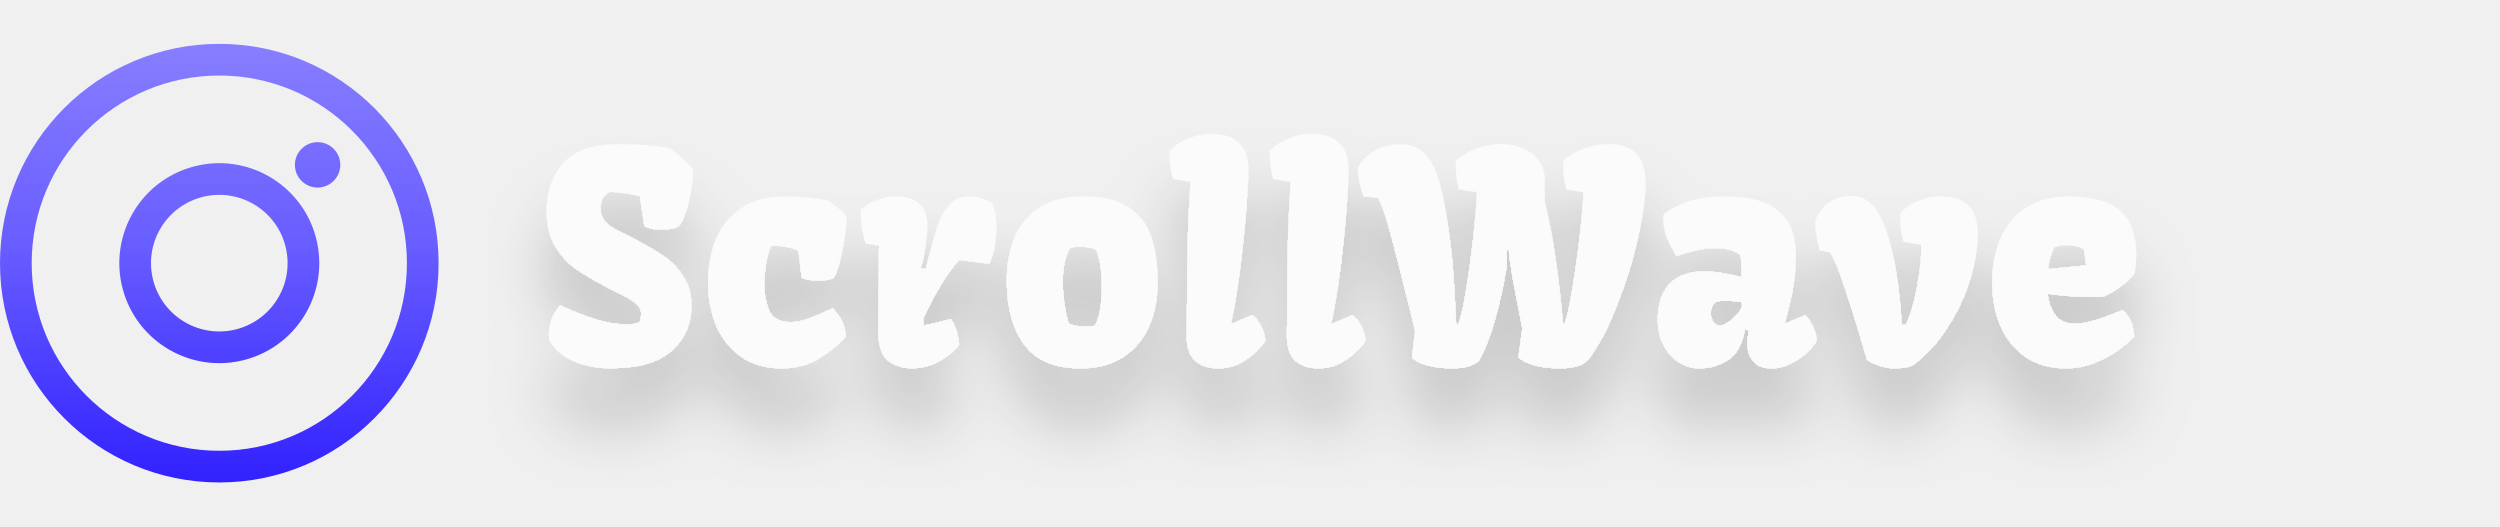
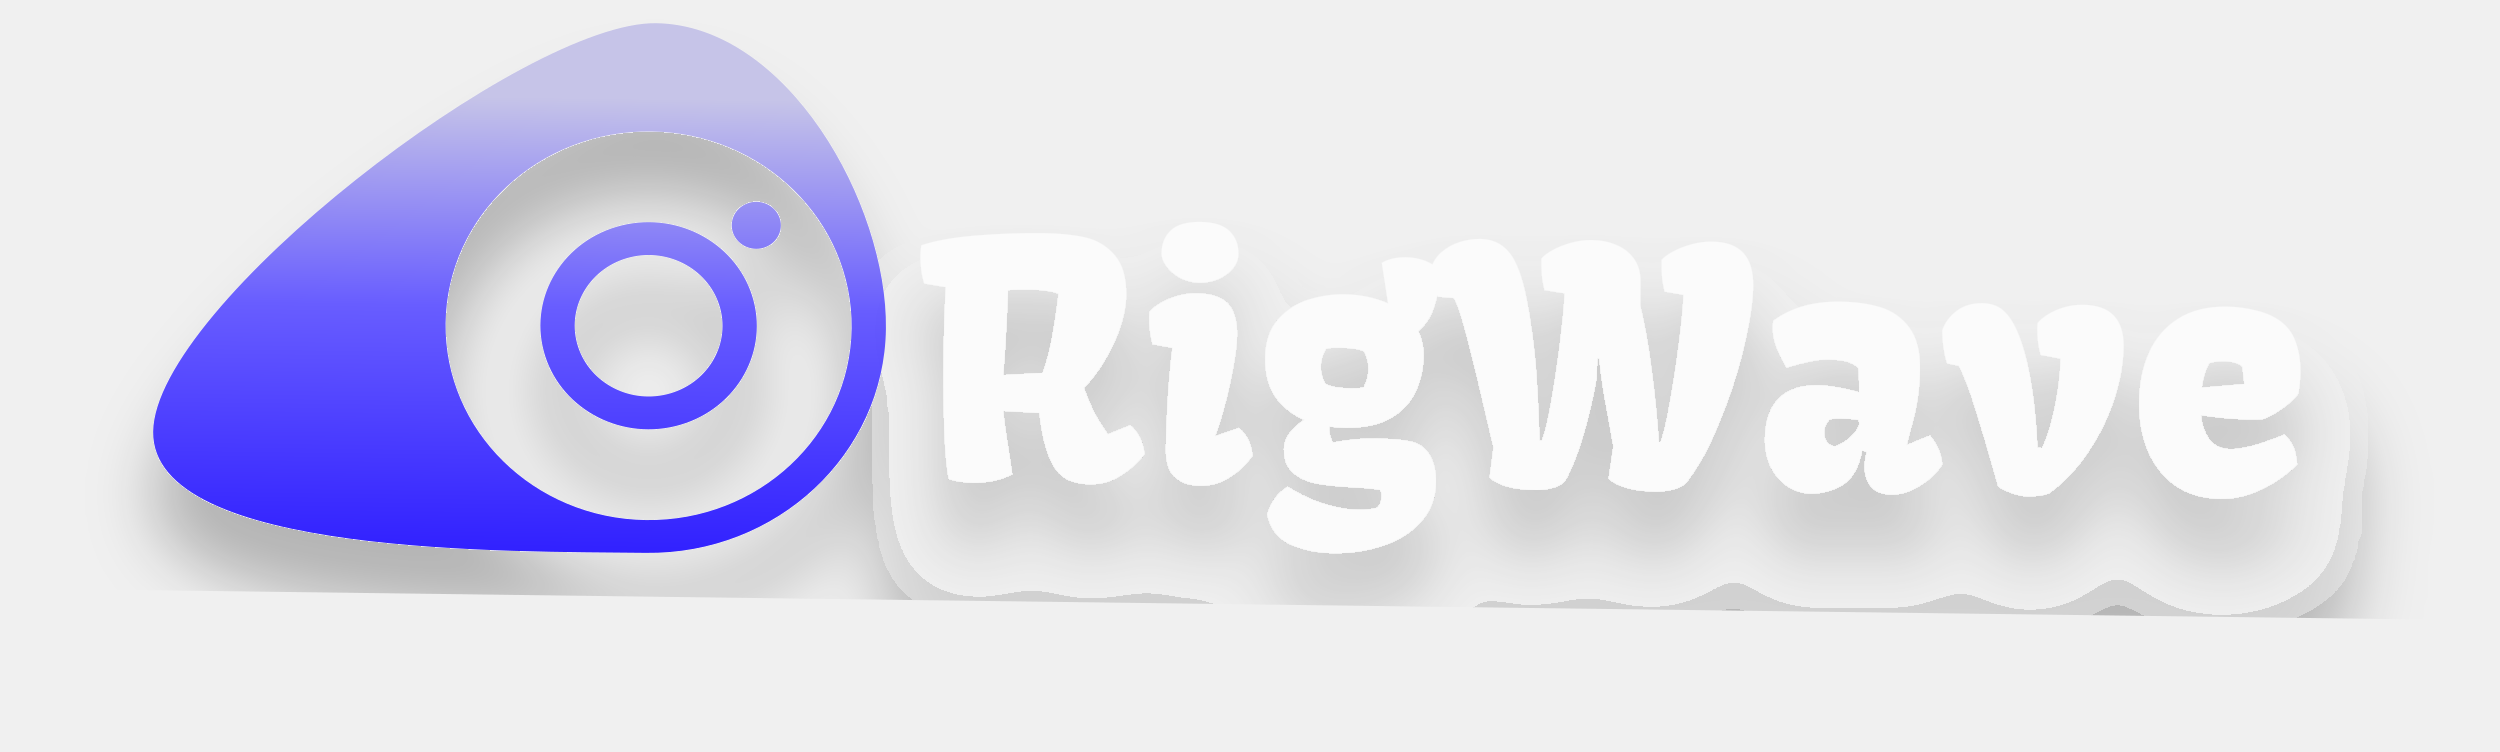
- <svg xmlns="http://www.w3.org/2000/svg" width="171" height="36" viewBox="0 0 171 36" fill="none">
-   <g clip-path="url(#clip0_71_401)">
-     <path fill-rule="evenodd" clip-rule="evenodd" d="M27.833 18C27.833 25.088 22.088 30.833 15 30.833C7.912 30.833 2.167 25.088 2.167 18C2.167 10.912 7.912 5.167 15 5.167C22.088 5.167 27.833 10.912 27.833 18ZM30 18C30 26.284 23.284 33 15 33C6.716 33 0 26.284 0 18C0 9.716 6.716 3 15 3C23.284 3 30 9.716 30 18ZM23.276 11.276C23.276 12.133 22.581 12.828 21.724 12.828C20.867 12.828 20.172 12.133 20.172 11.276C20.172 10.419 20.867 9.724 21.724 9.724C22.581 9.724 23.276 10.419 23.276 11.276ZM10.488 19.209C11.156 21.701 13.717 23.18 16.209 22.512C18.701 21.844 20.18 19.283 19.512 16.791C18.844 14.299 16.283 12.82 13.791 13.488C11.299 14.156 9.82 16.717 10.488 19.209ZM8.395 19.77C9.372 23.418 13.122 25.582 16.77 24.605C20.417 23.627 22.582 19.878 21.605 16.23C20.627 12.582 16.878 10.418 13.23 11.395C9.582 12.373 7.418 16.122 8.395 19.77Z" fill="url(#paint0_linear_71_401)" />
-     <g opacity="0.7" filter="url(#filter0_d_71_401)">
-       <path d="M37.547 22.861C37.547 22.529 37.609 22.194 37.732 21.855C37.856 21.517 38.048 21.198 38.309 20.898C39.259 21.315 40.086 21.634 40.789 21.855C41.499 22.077 42.228 22.188 42.977 22.188C43.113 22.188 43.253 22.174 43.397 22.148C43.546 22.122 43.663 22.087 43.748 22.041C43.781 21.969 43.807 21.878 43.826 21.768C43.846 21.65 43.855 21.556 43.855 21.484C43.855 21.165 43.703 20.892 43.397 20.664C43.09 20.436 42.687 20.208 42.185 19.98L41.844 19.814C40.867 19.313 40.083 18.864 39.49 18.467C38.904 18.063 38.406 17.536 37.996 16.885C37.592 16.227 37.391 15.423 37.391 14.473C37.391 13.079 37.778 11.963 38.553 11.123C39.334 10.283 40.574 9.863 42.273 9.863C43.725 9.863 44.874 9.951 45.721 10.127C46.072 10.335 46.378 10.553 46.639 10.781C46.906 11.003 47.16 11.273 47.4 11.592C47.4 12.047 47.355 12.542 47.264 13.076C47.179 13.604 47.059 14.088 46.902 14.531C46.753 14.974 46.59 15.293 46.414 15.488C46.264 15.56 46.098 15.615 45.916 15.654C45.734 15.687 45.509 15.703 45.242 15.703C44.962 15.703 44.734 15.684 44.559 15.645C44.383 15.605 44.22 15.54 44.07 15.449L43.768 13.418C43.39 13.314 42.99 13.239 42.566 13.193C42.143 13.141 41.857 13.118 41.707 13.125C41.466 13.236 41.3 13.392 41.209 13.594C41.124 13.789 41.082 14.023 41.082 14.297C41.082 14.59 41.16 14.844 41.316 15.059C41.479 15.267 41.675 15.44 41.902 15.576C42.13 15.713 42.423 15.866 42.781 16.035L43.211 16.25C44.142 16.738 44.874 17.165 45.408 17.529C45.942 17.894 46.388 18.356 46.746 18.916C47.111 19.469 47.293 20.14 47.293 20.928C47.293 21.846 47.052 22.637 46.57 23.301C46.089 23.958 45.47 24.434 44.715 24.727C44.305 24.889 43.852 25.006 43.357 25.078C42.863 25.15 42.29 25.186 41.639 25.186C41.196 25.186 40.721 25.13 40.213 25.02C39.705 24.909 39.21 24.713 38.728 24.434C38.253 24.154 37.872 23.779 37.586 23.311C37.56 23.187 37.547 23.037 37.547 22.861ZM48.435 19.326C48.435 18.2 48.624 17.194 49.002 16.309C49.38 15.423 49.962 14.723 50.75 14.209C51.544 13.688 52.534 13.428 53.719 13.428C54.122 13.428 54.585 13.454 55.105 13.506C55.633 13.551 56.137 13.623 56.619 13.721L56.815 13.857C57.107 14.059 57.322 14.222 57.459 14.346C57.602 14.463 57.752 14.629 57.908 14.844C57.908 15.195 57.859 15.68 57.762 16.299C57.671 16.911 57.553 17.48 57.41 18.008C57.267 18.535 57.13 18.874 57 19.023C56.785 19.134 56.437 19.189 55.955 19.189C55.721 19.189 55.499 19.173 55.291 19.141C55.089 19.102 54.936 19.053 54.832 18.994L54.627 17.188C54.529 17.077 54.305 16.989 53.953 16.924C53.608 16.852 53.289 16.816 52.996 16.816C52.905 16.816 52.82 16.823 52.742 16.836C52.592 17.142 52.478 17.533 52.4 18.008C52.322 18.483 52.283 18.968 52.283 19.463C52.283 20.179 52.4 20.788 52.635 21.289C52.869 21.784 53.348 22.031 54.07 22.031C54.428 22.031 54.78 21.973 55.125 21.855C55.477 21.738 55.919 21.559 56.453 21.318C56.675 21.214 56.84 21.139 56.951 21.094C57.212 21.354 57.417 21.628 57.566 21.914C57.716 22.201 57.814 22.568 57.859 23.018C57.443 23.506 56.857 23.991 56.102 24.473C55.353 24.954 54.477 25.195 53.475 25.195C52.407 25.195 51.492 24.938 50.73 24.424C49.975 23.903 49.402 23.2 49.012 22.314C48.628 21.422 48.435 20.426 48.435 19.326ZM60.076 22.383C60.076 22.103 60.083 21.416 60.096 20.322C60.115 18.174 60.125 16.999 60.125 16.797L59.227 16.65C59.103 16.279 59.015 15.931 58.963 15.605C58.911 15.28 58.885 14.951 58.885 14.619C58.885 14.482 58.888 14.378 58.895 14.307C59.005 14.209 59.178 14.092 59.412 13.955C59.647 13.818 59.923 13.698 60.242 13.594C60.561 13.483 60.887 13.428 61.219 13.428C61.993 13.428 62.553 13.6 62.898 13.945C63.25 14.29 63.426 14.795 63.426 15.459C63.426 15.863 63.374 16.38 63.27 17.012C63.172 17.637 63.071 18.083 62.967 18.35L63.318 18.408L63.904 16.201C64.165 15.205 64.49 14.495 64.881 14.072C65.272 13.643 65.711 13.428 66.199 13.428C66.518 13.428 66.834 13.477 67.147 13.574C67.466 13.672 67.71 13.792 67.879 13.935C68.061 14.339 68.152 14.876 68.152 15.547C68.152 16.016 68.107 16.481 68.016 16.943C67.924 17.399 67.807 17.767 67.664 18.047L65.613 17.773C65.197 18.216 64.754 18.831 64.285 19.619C63.816 20.4 63.442 21.12 63.162 21.777L63.152 22.285L65.047 21.836C65.366 22.324 65.551 22.904 65.603 23.574C65.603 23.613 65.457 23.773 65.164 24.053C64.871 24.333 64.484 24.593 64.002 24.834C63.527 25.068 62.98 25.186 62.361 25.186C61.723 25.186 61.19 25.016 60.76 24.678C60.337 24.333 60.112 23.753 60.086 22.939C60.079 22.842 60.076 22.656 60.076 22.383ZM68.865 19.229C68.865 18.05 69.054 17.028 69.432 16.162C69.809 15.296 70.389 14.626 71.17 14.15C71.951 13.669 72.931 13.428 74.109 13.428C75.412 13.428 76.434 13.672 77.176 14.16C77.918 14.642 78.436 15.312 78.728 16.172C79.028 17.031 79.178 18.083 79.178 19.326C79.178 20.453 78.979 21.458 78.582 22.344C78.191 23.223 77.599 23.919 76.805 24.434C76.017 24.941 75.05 25.195 73.904 25.195C72.133 25.195 70.851 24.652 70.057 23.564C69.262 22.471 68.865 21.025 68.865 19.229ZM74.305 22.334C74.637 22.334 74.838 22.308 74.91 22.256C75.06 21.995 75.174 21.628 75.252 21.152C75.33 20.677 75.369 20.163 75.369 19.609C75.369 19.102 75.337 18.626 75.272 18.184C75.206 17.734 75.115 17.383 74.998 17.129C74.926 17.044 74.783 16.982 74.568 16.943C74.353 16.898 74.119 16.875 73.865 16.875C73.533 16.875 73.305 16.911 73.182 16.982C72.856 17.542 72.693 18.32 72.693 19.316C72.693 19.785 72.729 20.264 72.801 20.752C72.872 21.24 72.963 21.683 73.074 22.08C73.152 22.165 73.312 22.23 73.553 22.275C73.794 22.314 74.044 22.334 74.305 22.334ZM80.232 12.227C80.135 11.829 80.07 11.501 80.037 11.24C80.005 10.973 79.992 10.667 79.998 10.322C80.135 10.146 80.346 9.971 80.633 9.795C80.926 9.613 81.264 9.46 81.648 9.336C82.039 9.212 82.443 9.15 82.859 9.15C83.673 9.15 84.298 9.355 84.734 9.766C85.171 10.176 85.389 10.781 85.389 11.582C85.389 12.155 85.34 13.076 85.242 14.346C85.144 15.615 85.005 16.966 84.822 18.398C84.64 19.824 84.432 21.071 84.197 22.139L84.217 22.158L85.662 21.553C86.17 21.989 86.466 22.568 86.551 23.291C86.551 23.337 86.404 23.525 86.111 23.857C85.818 24.183 85.431 24.489 84.949 24.775C84.474 25.055 83.927 25.195 83.309 25.195C82.664 25.195 82.14 25.016 81.736 24.658C81.339 24.3 81.15 23.688 81.17 22.822L81.189 21.064C81.196 19.398 81.212 17.897 81.238 16.562C81.271 15.228 81.336 13.851 81.434 12.432L80.232 12.227ZM87.088 12.227C86.99 11.829 86.925 11.501 86.893 11.24C86.86 10.973 86.847 10.667 86.853 10.322C86.99 10.146 87.202 9.971 87.488 9.795C87.781 9.613 88.12 9.46 88.504 9.336C88.894 9.212 89.298 9.15 89.715 9.15C90.529 9.15 91.154 9.355 91.59 9.766C92.026 10.176 92.244 10.781 92.244 11.582C92.244 12.155 92.195 13.076 92.098 14.346C92 15.615 91.86 16.966 91.678 18.398C91.495 19.824 91.287 21.071 91.053 22.139L91.072 22.158L92.518 21.553C93.025 21.989 93.322 22.568 93.406 23.291C93.406 23.337 93.26 23.525 92.967 23.857C92.674 24.183 92.287 24.489 91.805 24.775C91.329 25.055 90.783 25.195 90.164 25.195C89.519 25.195 88.995 25.016 88.592 24.658C88.195 24.3 88.006 23.688 88.025 22.822L88.045 21.064C88.051 19.398 88.068 17.897 88.094 16.562C88.126 15.228 88.191 13.851 88.289 12.432L87.088 12.227ZM96.346 20.801C95.877 18.867 95.463 17.249 95.106 15.947C94.747 14.639 94.461 13.825 94.246 13.506L93.269 13.438C93.081 12.943 92.947 12.334 92.869 11.611C92.98 11.253 93.188 10.944 93.494 10.684C93.8 10.417 94.158 10.215 94.568 10.078C94.978 9.941 95.392 9.873 95.809 9.873C96.759 9.873 97.469 10.309 97.938 11.182C98.152 11.579 98.335 12.057 98.484 12.617C98.634 13.171 98.774 13.828 98.904 14.59C99.119 15.872 99.269 17.025 99.353 18.047C99.438 19.062 99.507 20.143 99.559 21.289L99.598 22.168H99.744C99.907 21.81 100.086 21.038 100.281 19.854C100.477 18.669 100.646 17.415 100.789 16.094C100.932 14.766 101.01 13.779 101.023 13.135L99.793 12.949C99.702 12.604 99.643 12.295 99.617 12.021C99.591 11.748 99.578 11.416 99.578 11.025C99.715 10.856 99.943 10.68 100.262 10.498C100.581 10.316 100.952 10.163 101.375 10.039C101.798 9.915 102.218 9.854 102.635 9.854C103.195 9.854 103.699 9.948 104.148 10.137C104.604 10.319 104.965 10.592 105.232 10.957C105.506 11.322 105.646 11.768 105.652 12.295V13.799C105.945 14.938 106.199 16.276 106.414 17.812C106.635 19.342 106.798 20.791 106.902 22.158H107.01C107.166 21.794 107.342 21.019 107.537 19.834C107.739 18.643 107.915 17.389 108.064 16.074C108.214 14.753 108.292 13.773 108.299 13.135L107.146 12.949C107.055 12.604 106.997 12.295 106.971 12.021C106.945 11.748 106.932 11.416 106.932 11.025C107.062 10.856 107.29 10.68 107.615 10.498C107.941 10.316 108.315 10.163 108.738 10.039C109.168 9.915 109.591 9.854 110.008 9.854C110.861 9.854 111.499 10.075 111.922 10.518C112.345 10.96 112.557 11.634 112.557 12.539C112.557 13.398 112.413 14.505 112.127 15.859C111.84 17.213 111.482 18.486 111.053 19.678C110.682 20.719 110.317 21.621 109.959 22.383C109.601 23.138 109.158 23.88 108.631 24.609C108.416 24.831 108.133 24.984 107.781 25.068C107.436 25.153 107.078 25.195 106.707 25.195C105.424 25.195 104.477 24.948 103.865 24.453L104.129 22.451L103.494 19.16C103.344 18.294 103.247 17.604 103.201 17.09L103.074 17.08L103.045 18.32C102.83 19.596 102.566 20.781 102.254 21.875C101.948 22.962 101.596 23.874 101.199 24.609C101.01 24.824 100.75 24.974 100.418 25.059C100.086 25.15 99.747 25.195 99.402 25.195C98.068 25.195 97.127 24.951 96.58 24.463L96.795 22.627L96.346 20.801ZM116.561 18.564C116.945 18.564 117.368 18.604 117.83 18.682C118.299 18.76 118.729 18.854 119.119 18.965V18.662C119.119 18.46 119.113 18.236 119.1 17.988C119.093 17.741 119.08 17.578 119.061 17.5C119.002 17.389 118.833 17.275 118.553 17.158C118.279 17.041 117.83 16.982 117.205 16.982C116.821 16.982 116.424 17.031 116.014 17.129C115.61 17.22 115.161 17.344 114.666 17.5C114.399 17.057 114.184 16.637 114.021 16.24C113.865 15.837 113.787 15.433 113.787 15.029C113.787 14.906 113.797 14.782 113.816 14.658C114.871 13.838 116.235 13.428 117.908 13.428C118.833 13.428 119.653 13.532 120.369 13.74C121.085 13.949 121.674 14.352 122.137 14.951C122.599 15.55 122.83 16.4 122.83 17.5C122.83 18.574 122.703 19.616 122.449 20.625C122.202 21.628 122.075 22.139 122.068 22.158L123.484 21.553C123.673 21.755 123.839 22.002 123.982 22.295C124.132 22.581 124.227 22.913 124.266 23.291C124.174 23.486 123.976 23.737 123.67 24.043C123.364 24.342 122.99 24.609 122.547 24.844C122.104 25.078 121.642 25.195 121.16 25.195C120.62 25.195 120.21 25.036 119.93 24.717C119.656 24.398 119.52 23.984 119.52 23.477C119.52 23.19 119.562 22.9 119.646 22.607L119.354 22.52C119.171 23.548 118.784 24.251 118.191 24.629C117.599 25.006 116.945 25.195 116.229 25.195C115.76 25.195 115.307 25.065 114.871 24.805C114.435 24.538 114.08 24.154 113.807 23.652C113.533 23.145 113.396 22.552 113.396 21.875C113.396 20.794 113.667 19.974 114.207 19.414C114.747 18.848 115.532 18.564 116.561 18.564ZM117.674 22.285C117.837 22.253 118.029 22.162 118.25 22.012C118.478 21.862 118.68 21.683 118.855 21.475C119.031 21.266 119.135 21.068 119.168 20.879L119.109 20.645C118.764 20.599 118.396 20.576 118.006 20.576C117.674 20.576 117.446 20.602 117.322 20.654C117.114 20.889 117.01 21.149 117.01 21.436C117.01 21.644 117.062 21.833 117.166 22.002C117.277 22.171 117.446 22.266 117.674 22.285ZM124.49 17.119C124.393 16.839 124.314 16.517 124.256 16.152C124.197 15.788 124.168 15.433 124.168 15.088C124.337 14.606 124.63 14.206 125.047 13.887C125.47 13.568 125.988 13.408 126.6 13.408C127.186 13.408 127.658 13.594 128.016 13.965C128.38 14.329 128.702 14.902 128.982 15.684C129.275 16.504 129.513 17.474 129.695 18.594C129.878 19.713 130.005 20.921 130.076 22.217L130.359 22.227C130.646 21.654 130.893 20.837 131.102 19.775C131.31 18.708 131.417 17.695 131.424 16.738L130.203 16.523C130.118 16.204 130.06 15.925 130.027 15.684C129.995 15.436 129.979 15.166 129.979 14.873L129.988 14.6C130.105 14.43 130.301 14.255 130.574 14.072C130.848 13.89 131.173 13.737 131.551 13.613C131.935 13.49 132.335 13.428 132.752 13.428C134.432 13.428 135.271 14.271 135.271 15.957C135.271 16.96 135.092 18.034 134.734 19.18C134.376 20.319 133.859 21.406 133.182 22.441C132.511 23.477 131.72 24.329 130.809 25C130.49 25.13 130.057 25.195 129.51 25.195C129.217 25.195 128.888 25.13 128.523 25C128.159 24.876 127.889 24.746 127.713 24.609L127.508 23.926C127.039 22.337 126.616 20.97 126.238 19.824C125.861 18.672 125.516 17.816 125.203 17.256L124.49 17.119ZM136.268 19.326C136.268 18.2 136.456 17.194 136.834 16.309C137.212 15.423 137.794 14.723 138.582 14.209C139.376 13.688 140.366 13.428 141.551 13.428C142.169 13.428 142.788 13.503 143.406 13.652C144.025 13.796 144.549 14.037 144.979 14.375C145.376 14.694 145.662 15.117 145.838 15.645C146.02 16.165 146.111 16.745 146.111 17.383C146.111 17.806 146.076 18.239 146.004 18.682C145.926 18.812 145.773 18.984 145.545 19.199C145.317 19.408 145.05 19.613 144.744 19.814C144.438 20.016 144.142 20.172 143.855 20.283C143.582 20.303 143.299 20.312 143.006 20.312C142.492 20.312 141.971 20.29 141.443 20.244C140.916 20.199 140.454 20.146 140.057 20.088C140.109 20.641 140.278 21.123 140.564 21.533C140.851 21.943 141.307 22.148 141.932 22.148C141.99 22.148 142.085 22.142 142.215 22.129C142.612 22.09 143.074 21.986 143.602 21.816C144.135 21.641 144.666 21.439 145.193 21.211C145.441 21.458 145.623 21.706 145.74 21.953C145.857 22.201 145.939 22.555 145.984 23.018C145.783 23.252 145.454 23.538 144.998 23.877C144.549 24.215 143.999 24.521 143.348 24.795C142.697 25.062 142.016 25.195 141.307 25.195C140.239 25.195 139.324 24.938 138.562 24.424C137.807 23.903 137.234 23.2 136.844 22.314C136.46 21.422 136.268 20.426 136.268 19.326ZM142.557 17.08C142.465 16.982 142.312 16.908 142.098 16.855C141.883 16.797 141.658 16.768 141.424 16.768C141.235 16.768 141.043 16.784 140.848 16.816C140.659 16.849 140.545 16.885 140.506 16.924C140.285 17.36 140.145 17.855 140.086 18.408L142.693 18.154L142.557 17.08Z" fill="white" />
+ <svg xmlns="http://www.w3.org/2000/svg" width="153" height="46" viewBox="0 0 153 46" fill="none">
+   <g clip-path="url(#clip0_75_406)" filter="url(#filter0_d_75_406)">
+     <path fill-rule="evenodd" clip-rule="evenodd" d="M52.12 20.096C52.035 26.664 46.404 31.917 39.542 31.828C32.679 31.74 27.185 26.344 27.27 19.776C27.354 13.208 32.986 7.956 39.848 8.044C46.71 8.132 52.204 13.528 52.12 20.096ZM54.218 20.123C54.119 27.8 47.537 33.939 39.516 33.836C31.495 33.733 9.274 34.09 9.373 26.413C9.471 18.737 32.117 1.315 40.138 1.419C48.159 1.522 54.316 12.446 54.218 20.123ZM47.788 13.808C47.777 14.602 47.096 15.238 46.267 15.227C45.437 15.216 44.773 14.564 44.783 13.77C44.793 12.976 45.474 12.34 46.304 12.351C47.133 12.362 47.798 13.014 47.788 13.808ZM35.312 21C35.928 23.318 38.391 24.72 40.811 24.132C43.232 23.545 44.694 21.189 44.078 18.872C43.461 16.555 40.998 15.152 38.578 15.74C36.157 16.328 34.695 18.683 35.312 21ZM33.279 21.494C34.182 24.886 37.786 26.939 41.329 26.079C44.873 25.218 47.013 21.771 46.11 18.378C45.208 14.986 41.603 12.933 38.06 13.794C34.517 14.654 32.376 18.101 33.279 21.494Z" fill="url(#paint0_linear_75_406)" />
+     <g opacity="0.7" filter="url(#filter1_d_75_406)">
+       <path d="M57.755 21.573C57.775 20.07 57.818 18.735 57.885 17.571L56.569 17.349C56.488 17.107 56.426 16.839 56.384 16.546C56.343 16.252 56.324 15.969 56.327 15.695C56.33 15.487 56.349 15.259 56.385 15.012C57.241 14.724 58.37 14.523 59.772 14.411C61.173 14.299 62.541 14.252 63.875 14.269C64.871 14.281 65.726 14.371 66.44 14.536C67.154 14.701 67.749 15.064 68.223 15.623C68.705 16.177 68.938 17 68.924 18.094C68.918 18.543 68.84 19.04 68.69 19.585C68.54 20.123 68.334 20.661 68.074 21.198C67.833 21.69 67.56 22.159 67.255 22.604C66.956 23.043 66.645 23.42 66.322 23.735C66.504 24.232 66.694 24.687 66.89 25.099C67.087 25.506 67.39 26.001 67.799 26.586L69.174 26.027C69.676 26.47 69.965 27.053 70.04 27.777C70.039 27.816 69.881 27.999 69.564 28.327C69.254 28.655 68.849 28.959 68.351 29.24C67.853 29.513 67.294 29.646 66.676 29.638C66.194 29.632 65.762 29.542 65.38 29.367C65.005 29.193 64.696 28.893 64.454 28.467C64.219 28.047 64.033 27.55 63.897 26.975C63.761 26.4 63.668 25.833 63.617 25.272L61.391 25.146C61.443 25.654 61.511 26.179 61.596 26.721C61.68 27.256 61.731 27.579 61.749 27.69C61.852 28.336 61.918 28.776 61.947 29.011C61.645 29.189 61.279 29.324 60.848 29.416C60.424 29.509 59.99 29.552 59.547 29.546C59.04 29.54 58.549 29.465 58.076 29.322C57.94 28.747 57.845 27.744 57.792 26.311C57.745 24.871 57.733 23.292 57.755 21.573ZM63.814 22.823C64.05 22.175 64.238 21.471 64.378 20.711C64.525 19.945 64.66 19.032 64.785 17.972C64.597 17.898 64.35 17.84 64.045 17.797C63.739 17.753 63.443 17.73 63.157 17.727C62.506 17.718 62.017 17.728 61.691 17.756C61.588 20.203 61.488 21.937 61.39 22.958L63.814 22.823ZM71.087 15.485C71.094 14.912 71.286 14.449 71.661 14.095C72.043 13.742 72.645 13.571 73.465 13.581C74.285 13.592 74.879 13.779 75.245 14.142C75.618 14.504 75.801 14.972 75.793 15.545C75.789 15.871 75.671 16.169 75.44 16.439C75.215 16.71 74.919 16.924 74.553 17.082C74.186 17.234 73.808 17.307 73.417 17.302C72.994 17.296 72.601 17.2 72.239 17.013C71.883 16.82 71.6 16.582 71.389 16.299C71.184 16.017 71.083 15.745 71.087 15.485ZM70.536 21.064C70.456 20.744 70.401 20.453 70.372 20.193C70.343 19.925 70.33 19.648 70.334 19.362L70.347 19.089C70.486 18.915 70.7 18.742 70.989 18.57C71.284 18.391 71.624 18.242 72.01 18.124C72.402 18.005 72.806 17.948 73.223 17.954C74.135 17.965 74.78 18.179 75.158 18.594C75.537 19.009 75.721 19.649 75.71 20.515C75.703 21.036 75.62 21.715 75.459 22.553C75.305 23.391 75.119 24.206 74.9 24.997C74.688 25.782 74.505 26.343 74.351 26.68L74.371 26.7L75.822 26.191C76.08 26.416 76.272 26.662 76.399 26.931C76.532 27.2 76.616 27.51 76.651 27.862C76.65 27.907 76.504 28.094 76.214 28.423C75.923 28.744 75.538 29.046 75.059 29.326C74.587 29.6 74.042 29.733 73.423 29.725C72.798 29.717 72.293 29.541 71.906 29.197C71.527 28.854 71.342 28.272 71.353 27.452C71.365 26.495 71.404 25.48 71.47 24.406C71.536 23.333 71.631 22.292 71.754 21.285L70.536 21.064ZM83.151 31.207C83.587 31.213 83.965 31.169 84.286 31.076C84.385 30.979 84.454 30.866 84.495 30.736C84.536 30.613 84.557 30.496 84.558 30.386C84.56 30.269 84.551 30.18 84.532 30.122C84.513 30.069 84.482 30.02 84.437 29.974C84.164 29.925 83.842 29.888 83.471 29.864C83.107 29.846 82.889 29.834 82.817 29.826C81.913 29.776 81.178 29.701 80.613 29.602C80.048 29.497 79.566 29.283 79.166 28.959C78.767 28.628 78.571 28.137 78.579 27.486C78.584 27.135 78.702 26.808 78.934 26.504C79.166 26.195 79.466 25.925 79.833 25.696C79.095 25.38 78.505 24.913 78.064 24.296C77.629 23.672 77.418 22.871 77.431 21.895C77.443 20.925 77.701 20.15 78.203 19.571C78.712 18.985 79.332 18.576 80.064 18.345C80.797 18.113 81.54 18.002 82.295 18.012C82.771 18.018 83.236 18.07 83.69 18.166C84.144 18.264 84.566 18.399 84.954 18.573L84.567 16.088C84.967 15.852 85.463 15.738 86.055 15.746C86.485 15.751 86.884 15.828 87.254 15.976C87.623 16.124 87.903 16.333 88.095 16.602C88.108 16.667 88.113 16.771 88.111 16.915C88.104 17.448 87.999 18.043 87.795 18.698C87.598 19.346 87.262 19.866 86.788 20.257C87.017 20.729 87.127 21.235 87.12 21.775C87.11 22.57 86.948 23.3 86.633 23.967C86.325 24.633 85.817 25.174 85.108 25.588C84.4 25.995 83.483 26.192 82.356 26.177C82.031 26.173 81.693 26.149 81.342 26.106C81.318 26.431 81.392 26.757 81.563 27.085C82.444 26.927 83.155 26.849 83.695 26.849L84.36 26.848C85.258 26.859 85.938 26.923 86.398 27.04C86.904 27.17 87.278 27.455 87.52 27.894C87.769 28.334 87.889 28.866 87.881 29.491C87.868 30.467 87.558 31.284 86.951 31.94C86.35 32.603 85.572 33.091 84.617 33.404C83.669 33.718 82.664 33.867 81.603 33.854C80.62 33.841 79.747 33.664 78.983 33.322C78.219 32.98 77.742 32.365 77.551 31.477C77.776 30.731 78.193 30.17 78.804 29.794C79.611 30.293 80.385 30.651 81.124 30.869C81.87 31.087 82.546 31.2 83.151 31.207ZM82.651 23.769C83.12 23.775 83.394 23.749 83.472 23.692C83.653 23.342 83.745 22.982 83.75 22.611C83.755 22.227 83.672 21.864 83.5 21.524C83.417 21.451 83.228 21.393 82.936 21.35C82.65 21.308 82.338 21.284 81.999 21.28C81.576 21.274 81.293 21.297 81.149 21.347C80.942 21.702 80.837 22.062 80.832 22.427C80.828 22.798 80.917 23.151 81.102 23.485C81.244 23.578 81.458 23.649 81.744 23.699C82.036 23.741 82.339 23.765 82.651 23.769ZM90.978 25.556C90.534 23.616 90.142 21.993 89.801 20.687C89.46 19.374 89.183 18.556 88.973 18.235L87.997 18.154C87.815 17.656 87.689 17.046 87.62 16.322C87.736 15.966 87.948 15.659 88.257 15.403C88.567 15.14 88.927 14.943 89.339 14.811C89.751 14.68 90.165 14.617 90.582 14.622C91.532 14.634 92.236 15.08 92.694 15.958C92.903 16.358 93.08 16.839 93.222 17.4C93.365 17.956 93.496 18.615 93.617 19.378C93.815 20.663 93.95 21.818 94.021 22.841C94.093 23.858 94.147 24.939 94.185 26.085L94.213 26.965L94.359 26.967C94.526 26.611 94.715 25.842 94.926 24.659C95.136 23.477 95.322 22.226 95.482 20.906C95.642 19.58 95.733 18.595 95.754 17.951L94.526 17.749C94.44 17.403 94.385 17.093 94.362 16.819C94.34 16.546 94.331 16.213 94.336 15.823C94.475 15.655 94.705 15.482 95.027 15.304C95.348 15.126 95.721 14.978 96.146 14.86C96.57 14.742 96.991 14.685 97.408 14.69C97.968 14.698 98.471 14.799 98.918 14.993C99.371 15.181 99.729 15.459 99.991 15.827C100.26 16.195 100.394 16.643 100.394 17.17L100.374 18.674C100.653 19.817 100.889 21.158 101.084 22.697C101.286 24.23 101.43 25.681 101.517 27.049L101.624 27.05C101.785 26.688 101.971 25.915 102.181 24.733C102.398 23.544 102.59 22.294 102.757 20.98C102.924 19.661 103.014 18.682 103.029 18.044L101.879 17.844C101.793 17.498 101.738 17.188 101.715 16.914C101.693 16.64 101.684 16.308 101.689 15.918C101.822 15.75 102.052 15.577 102.38 15.399C102.707 15.221 103.084 15.073 103.508 14.954C103.94 14.836 104.364 14.78 104.78 14.785C105.633 14.796 106.268 15.026 106.686 15.474C107.103 15.922 107.306 16.599 107.294 17.503C107.283 18.363 107.126 19.468 106.822 20.818C106.518 22.168 106.144 23.436 105.699 24.622C105.314 25.659 104.938 26.556 104.57 27.313C104.202 28.063 103.75 28.8 103.213 29.522C102.996 29.741 102.711 29.89 102.358 29.97C102.012 30.05 101.653 30.088 101.282 30.083C100 30.067 99.056 29.807 98.45 29.305L98.74 27.306L98.147 24.007C98.009 23.14 97.92 22.448 97.881 21.933L97.754 21.922L97.709 23.162C97.478 24.435 97.199 25.616 96.872 26.706C96.552 27.789 96.189 28.696 95.782 29.427C95.591 29.639 95.329 29.785 94.996 29.866C94.662 29.953 94.323 29.994 93.978 29.989C92.644 29.972 91.706 29.716 91.166 29.221L91.404 27.388L90.978 25.556ZM111.22 23.58C111.604 23.585 112.027 23.629 112.488 23.713C112.956 23.797 113.384 23.897 113.774 24.013L113.777 23.71C113.78 23.509 113.776 23.284 113.767 23.036C113.763 22.789 113.752 22.626 113.734 22.548C113.677 22.436 113.509 22.32 113.23 22.199C112.959 22.079 112.51 22.014 111.885 22.006C111.501 22.001 111.103 22.045 110.692 22.137C110.287 22.223 109.836 22.341 109.34 22.491C109.078 22.045 108.869 21.622 108.711 21.223C108.56 20.817 108.487 20.413 108.493 20.009C108.494 19.886 108.506 19.762 108.527 19.639C109.592 18.832 110.961 18.439 112.634 18.461C113.558 18.473 114.377 18.587 115.091 18.805C115.804 19.023 116.388 19.434 116.843 20.039C117.297 20.643 117.517 21.496 117.503 22.596C117.489 23.67 117.349 24.71 117.082 25.716C116.822 26.715 116.688 27.225 116.681 27.244L118.105 26.657C118.291 26.861 118.454 27.111 118.594 27.405C118.74 27.694 118.83 28.027 118.864 28.405C118.77 28.599 118.568 28.847 118.259 29.149C117.949 29.445 117.571 29.707 117.125 29.936C116.68 30.164 116.216 30.276 115.734 30.269C115.194 30.262 114.786 30.098 114.51 29.775C114.241 29.453 114.109 29.037 114.116 28.53C114.12 28.243 114.166 27.954 114.254 27.662L113.962 27.57C113.767 28.597 113.37 29.295 112.773 29.665C112.176 30.035 111.519 30.215 110.803 30.206C110.334 30.2 109.884 30.064 109.451 29.798C109.018 29.525 108.668 29.137 108.401 28.632C108.134 28.121 108.005 27.526 108.014 26.849C108.028 25.769 108.309 24.952 108.856 24.399C109.404 23.84 110.192 23.567 111.22 23.58ZM112.286 27.314C112.449 27.284 112.642 27.195 112.865 27.049C113.095 26.902 113.299 26.725 113.478 26.519C113.656 26.313 113.763 26.116 113.798 25.928L113.742 25.692C113.398 25.642 113.03 25.615 112.64 25.61C112.308 25.606 112.079 25.629 111.955 25.679C111.744 25.911 111.636 26.17 111.633 26.456C111.63 26.665 111.68 26.854 111.781 27.025C111.89 27.195 112.058 27.292 112.286 27.314ZM119.168 22.237C119.074 21.956 119 21.632 118.946 21.267C118.892 20.902 118.867 20.547 118.872 20.201C119.047 19.722 119.345 19.325 119.766 19.012C120.193 18.698 120.713 18.545 121.325 18.553C121.911 18.561 122.38 18.752 122.734 19.128C123.093 19.497 123.408 20.074 123.678 20.859C123.961 21.683 124.186 22.656 124.354 23.778C124.521 24.9 124.633 26.109 124.688 27.406L124.971 27.419C125.265 26.85 125.523 26.036 125.745 24.978C125.967 23.913 126.087 22.902 126.106 21.945L124.888 21.715C124.807 21.394 124.753 21.114 124.723 20.872C124.694 20.625 124.681 20.354 124.685 20.061L124.698 19.788C124.817 19.62 125.015 19.447 125.291 19.268C125.566 19.09 125.894 18.941 126.273 18.822C126.659 18.703 127.06 18.646 127.476 18.652C129.156 18.674 129.985 19.527 129.963 21.213C129.95 22.216 129.758 23.288 129.385 24.429C129.012 25.564 128.48 26.644 127.79 27.67C127.106 28.697 126.304 29.539 125.384 30.198C125.064 30.324 124.63 30.384 124.083 30.377C123.79 30.373 123.462 30.304 123.099 30.169C122.736 30.04 122.468 29.907 122.294 29.768L122.098 29.082C121.649 27.487 121.244 26.115 120.881 24.964C120.518 23.807 120.184 22.946 119.879 22.383L119.168 22.237ZM130.916 24.595C130.93 23.469 131.132 22.465 131.521 21.585C131.91 20.704 132.502 20.012 133.296 19.508C134.097 18.997 135.09 18.75 136.275 18.765C136.893 18.773 137.51 18.856 138.127 19.014C138.744 19.165 139.265 19.412 139.69 19.756C140.083 20.081 140.364 20.507 140.533 21.037C140.708 21.56 140.792 22.141 140.784 22.779C140.778 23.202 140.737 23.634 140.66 24.076C140.58 24.205 140.425 24.376 140.194 24.587C139.964 24.793 139.694 24.994 139.385 25.192C139.077 25.39 138.779 25.543 138.491 25.65C138.217 25.666 137.934 25.672 137.641 25.668C137.127 25.661 136.606 25.632 136.079 25.579C135.553 25.527 135.091 25.469 134.695 25.405C134.74 25.959 134.903 26.443 135.184 26.857C135.465 27.271 135.918 27.482 136.543 27.49C136.602 27.491 136.696 27.485 136.827 27.474C137.224 27.44 137.688 27.342 138.217 27.18C138.753 27.011 139.286 26.816 139.817 26.595C140.061 26.845 140.24 27.095 140.354 27.344C140.468 27.593 140.545 27.948 140.584 28.411C140.38 28.643 140.047 28.925 139.587 29.258C139.134 29.59 138.58 29.889 137.925 30.154C137.271 30.413 136.589 30.538 135.879 30.529C134.811 30.515 133.9 30.246 133.145 29.722C132.397 29.191 131.833 28.481 131.454 27.59C131.081 26.694 130.902 25.695 130.916 24.595ZM137.233 22.43C137.143 22.331 136.991 22.254 136.777 22.2C136.563 22.138 136.339 22.106 136.105 22.103C135.916 22.101 135.724 22.114 135.528 22.144C135.339 22.175 135.224 22.209 135.185 22.247C134.958 22.681 134.811 23.174 134.746 23.726L137.356 23.506L137.233 22.43Z" fill="white" />
    </g>
  </g>
  <defs>
-     <filter id="filter0_d_71_401" x="33.391" y="9.15" width="116.721" height="24.045" filterUnits="userSpaceOnUse" color-interpolation-filters="sRGB">
+     <filter id="filter0_d_75_406" x="-3.293" y="0.176" width="160.253" height="45.791" filterUnits="userSpaceOnUse" color-interpolation-filters="sRGB">
      <feFlood flood-opacity="0" result="BackgroundImageFix" />
      <feColorMatrix in="SourceAlpha" type="matrix" values="0 0 0 0 0 0 0 0 0 0 0 0 0 0 0 0 0 0 127 0" result="hardAlpha" />
      <feOffset dy="4" />
      <feGaussianBlur stdDeviation="2" />
      <feComposite in2="hardAlpha" operator="out" />
      <feColorMatrix type="matrix" values="0 0 0 0 0 0 0 0 0 0 0 0 0 0 0 0 0 0 0.25 0" />
-       <feBlend mode="normal" in2="BackgroundImageFix" result="effect1_dropShadow_71_401" />
-       <feBlend mode="normal" in="SourceGraphic" in2="effect1_dropShadow_71_401" result="shape" />
+       <feBlend mode="normal" in2="BackgroundImageFix" result="effect1_dropShadow_75_406" />
+       <feBlend mode="normal" in="SourceGraphic" in2="effect1_dropShadow_75_406" result="shape" />
    </filter>
-     <linearGradient id="paint0_linear_71_401" x1="15" y1="3" x2="15" y2="33" gradientUnits="userSpaceOnUse">
-       <stop stop-color="#877EFF" />
+     <filter id="filter1_d_75_406" x="52.098" y="13.361" width="92.793" height="29.252" filterUnits="userSpaceOnUse" color-interpolation-filters="sRGB">
+       <feFlood flood-opacity="0" result="BackgroundImageFix" />
+       <feColorMatrix in="SourceAlpha" type="matrix" values="0 0 0 0 0 0 0 0 0 0 0 0 0 0 0 0 0 0 127 0" result="hardAlpha" />
+       <feOffset dy="4" />
+       <feGaussianBlur stdDeviation="2" />
+       <feComposite in2="hardAlpha" operator="out" />
+       <feColorMatrix type="matrix" values="0 0 0 0 0 0 0 0 0 0 0 0 0 0 0 0 0 0 0.25 0" />
+       <feBlend mode="normal" in2="BackgroundImageFix" result="effect1_dropShadow_75_406" />
+       <feBlend mode="normal" in="SourceGraphic" in2="effect1_dropShadow_75_406" result="shape" />
+     </filter>
+     <linearGradient id="paint0_linear_75_406" x1="39.874" y1="6.036" x2="39.516" y2="33.836" gradientUnits="userSpaceOnUse">
+       <stop stop-color="#C6C4E8" />
      <stop offset="0.461" stop-color="#685DFF" />
      <stop offset="1" stop-color="#3121FF" />
    </linearGradient>
-     <clipPath id="clip0_71_401">
-       <rect width="171" height="36" fill="white" />
+     <clipPath id="clip0_75_406">
+       <rect width="151.804" height="35.841" fill="white" transform="translate(1.16797 0.17627) rotate(0.737288)" />
    </clipPath>
  </defs>
</svg>
